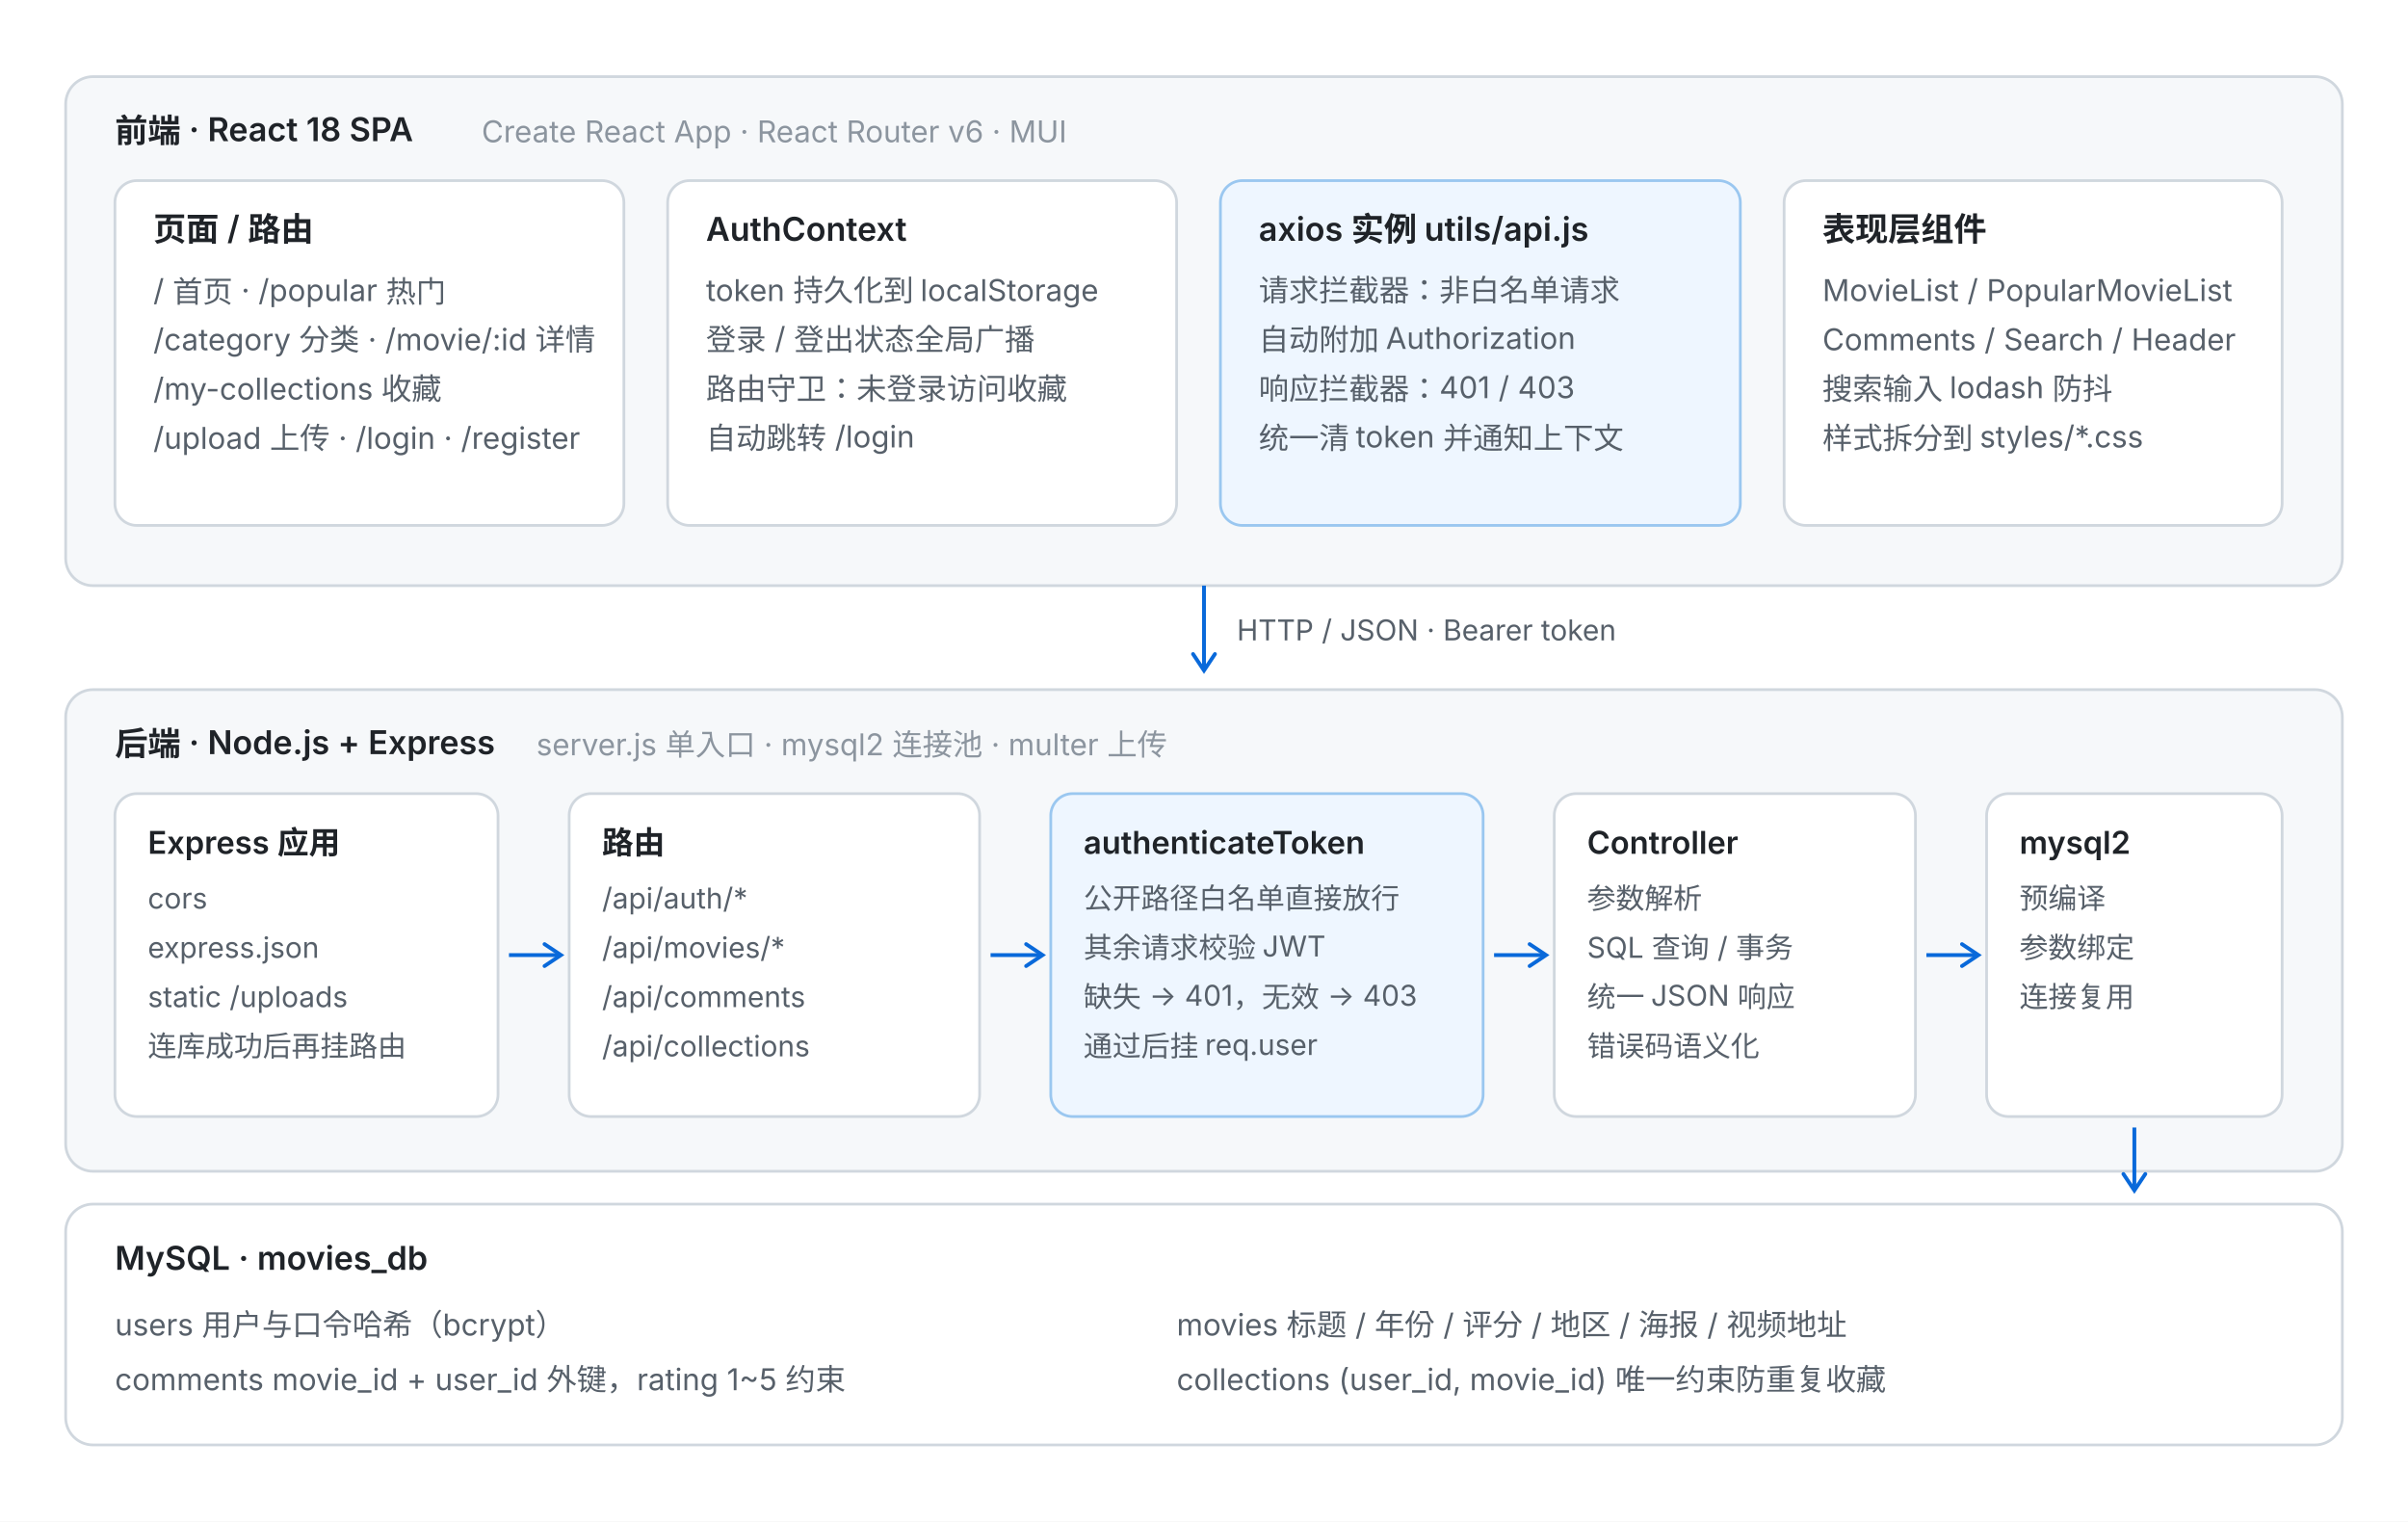
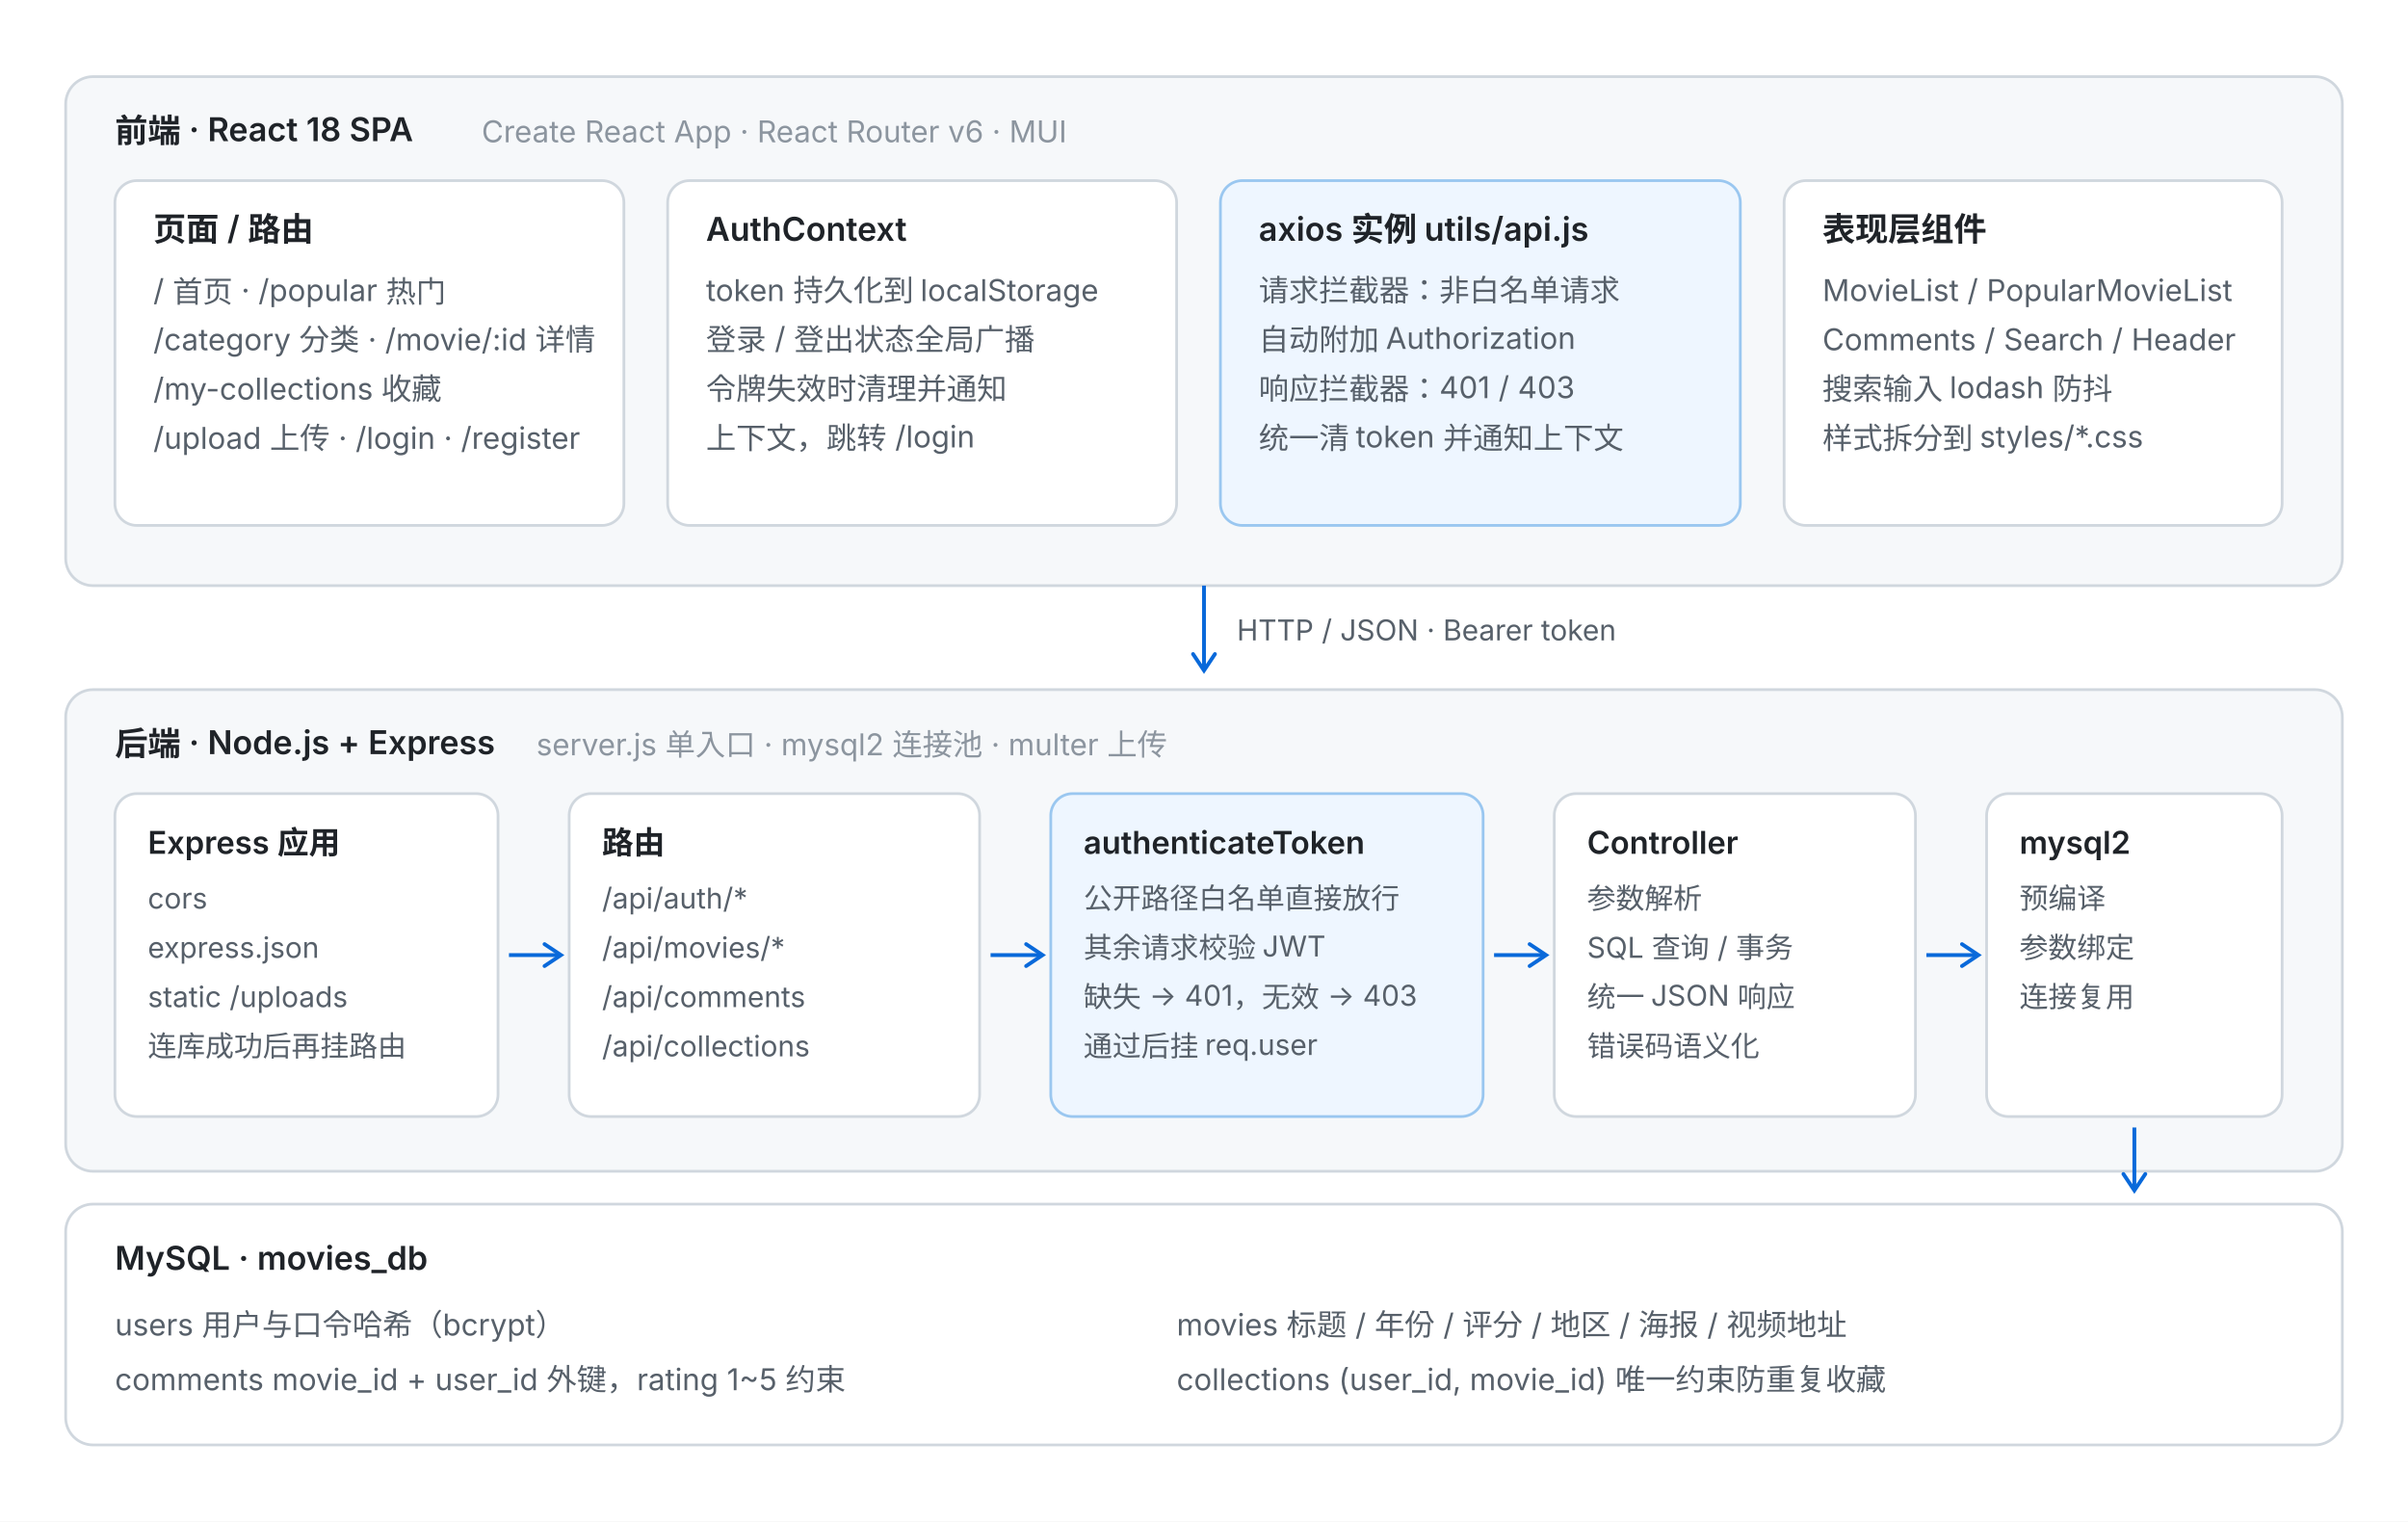
<svg xmlns="http://www.w3.org/2000/svg" viewBox="0 0 880 556" width="880" height="556" font-family="-apple-system, 'Segoe UI', 'Microsoft YaHei', sans-serif">
  <rect width="880" height="556" fill="#ffffff" />
  <rect x="24" y="28" width="832" height="186" rx="10" fill="#f6f8fa" stroke="#d0d7de" />
  <text x="42" y="52" font-size="12" font-weight="600" fill="#1f2328">前端 · React 18 SPA</text>
  <text x="176" y="52" font-size="11" fill="#8c959f">Create React App · React Router v6 · MUI</text>
  <rect x="42" y="66" width="186" height="126" rx="8" fill="#ffffff" stroke="#d0d7de" />
  <text x="56" y="88" font-size="12" font-weight="600" fill="#1f2328">页面 / 路由</text>
  <text x="56" y="110" font-size="11" fill="#57606a">/ 首页 · /popular 热门</text>
  <text x="56" y="128" font-size="11" fill="#57606a">/category 分类 · /movie/:id 详情</text>
  <text x="56" y="146" font-size="11" fill="#57606a">/my-collections 收藏</text>
  <text x="56" y="164" font-size="11" fill="#57606a">/upload 上传 · /login · /register</text>
  <rect x="244" y="66" width="186" height="126" rx="8" fill="#ffffff" stroke="#d0d7de" />
  <text x="258" y="88" font-size="12" font-weight="600" fill="#1f2328">AuthContext</text>
  <text x="258" y="110" font-size="11" fill="#57606a">token 持久化到 localStorage</text>
  <text x="258" y="128" font-size="11" fill="#57606a">登录 / 登出状态全局广播</text>
-   <text x="258" y="146" font-size="11" fill="#57606a">路由守卫：未登录访问收藏</text>
-   <text x="258" y="164" font-size="11" fill="#57606a">自动跳转 /login</text>
+   <text x="258" y="146" font-size="11" fill="#57606a">令牌失效时清理并通知</text>
+   <text x="258" y="164" font-size="11" fill="#57606a">上下文，跳转 /login</text>
  <rect x="446" y="66" width="190" height="126" rx="8" fill="#eef6ff" stroke="#9ac7f0" />
  <text x="460" y="88" font-size="12" font-weight="600" fill="#1f2328">axios 实例 utils/api.js</text>
  <text x="460" y="110" font-size="11" fill="#57606a">请求拦截器：非白名单请求</text>
  <text x="460" y="128" font-size="11" fill="#57606a">自动附加 Authorization</text>
  <text x="460" y="146" font-size="11" fill="#57606a">响应拦截器：401 / 403</text>
  <text x="460" y="164" font-size="11" fill="#57606a">统一清 token 并通知上下文</text>
  <rect x="652" y="66" width="182" height="126" rx="8" fill="#ffffff" stroke="#d0d7de" />
  <text x="666" y="88" font-size="12" font-weight="600" fill="#1f2328">表现层组件</text>
  <text x="666" y="110" font-size="11" fill="#57606a">MovieList / PopularMovieList</text>
  <text x="666" y="128" font-size="11" fill="#57606a">Comments / Search / Header</text>
  <text x="666" y="146" font-size="11" fill="#57606a">搜索输入 lodash 防抖</text>
  <text x="666" y="164" font-size="11" fill="#57606a">样式拆分到 styles/*.css</text>
  <path d="M440 214 L440 244" stroke="#0969da" stroke-width="1.4" fill="none" />
  <path d="M436 239 L440 245 L444 239" stroke="#0969da" stroke-width="1.4" fill="none" stroke-linecap="round" />
  <text x="452" y="234" font-size="10.5" fill="#57606a">HTTP / JSON · Bearer token</text>
  <rect x="24" y="252" width="832" height="176" rx="10" fill="#f6f8fa" stroke="#d0d7de" />
  <text x="42" y="276" font-size="12" font-weight="600" fill="#1f2328">后端 · Node.js + Express</text>
  <text x="196" y="276" font-size="11" fill="#8c959f">server.js 单入口 · mysql2 连接池 · multer 上传</text>
  <rect x="42" y="290" width="140" height="118" rx="8" fill="#ffffff" stroke="#d0d7de" />
  <text x="54" y="312" font-size="11.5" font-weight="600" fill="#1f2328">Express 应用</text>
  <text x="54" y="332" font-size="10.5" fill="#57606a">cors</text>
  <text x="54" y="350" font-size="10.5" fill="#57606a">express.json</text>
  <text x="54" y="368" font-size="10.5" fill="#57606a">static /uploads</text>
  <text x="54" y="386" font-size="10.5" fill="#57606a">连库成功后再挂路由</text>
  <path d="M186 349 L204 349" stroke="#0969da" stroke-width="1.4" fill="none" />
  <path d="M199 345 L205 349 L199 353" stroke="#0969da" stroke-width="1.4" fill="none" stroke-linecap="round" />
  <rect x="208" y="290" width="150" height="118" rx="8" fill="#ffffff" stroke="#d0d7de" />
  <text x="220" y="312" font-size="11.5" font-weight="600" fill="#1f2328">路由</text>
  <text x="220" y="332" font-size="10.5" fill="#57606a">/api/auth/*</text>
  <text x="220" y="350" font-size="10.5" fill="#57606a">/api/movies/*</text>
  <text x="220" y="368" font-size="10.5" fill="#57606a">/api/comments</text>
  <text x="220" y="386" font-size="10.5" fill="#57606a">/api/collections</text>
  <path d="M362 349 L380 349" stroke="#0969da" stroke-width="1.4" fill="none" />
  <path d="M375 345 L381 349 L375 353" stroke="#0969da" stroke-width="1.4" fill="none" stroke-linecap="round" />
  <rect x="384" y="290" width="158" height="118" rx="8" fill="#eef6ff" stroke="#9ac7f0" />
  <text x="396" y="312" font-size="11.5" font-weight="600" fill="#1f2328">authenticateToken</text>
  <text x="396" y="332" font-size="10.5" fill="#57606a">公开路径白名单直接放行</text>
  <text x="396" y="350" font-size="10.5" fill="#57606a">其余请求校验 JWT</text>
  <text x="396" y="368" font-size="10.5" fill="#57606a">缺失 → 401，无效 → 403</text>
  <text x="396" y="386" font-size="10.5" fill="#57606a">通过后挂 req.user</text>
  <path d="M546 349 L564 349" stroke="#0969da" stroke-width="1.4" fill="none" />
  <path d="M559 345 L565 349 L559 353" stroke="#0969da" stroke-width="1.4" fill="none" stroke-linecap="round" />
  <rect x="568" y="290" width="132" height="118" rx="8" fill="#ffffff" stroke="#d0d7de" />
  <text x="580" y="312" font-size="11.5" font-weight="600" fill="#1f2328">Controller</text>
  <text x="580" y="332" font-size="10.5" fill="#57606a">参数解析</text>
  <text x="580" y="350" font-size="10.5" fill="#57606a">SQL 查询 / 事务</text>
  <text x="580" y="368" font-size="10.5" fill="#57606a">统一 JSON 响应</text>
  <text x="580" y="386" font-size="10.5" fill="#57606a">错误码语义化</text>
  <path d="M704 349 L722 349" stroke="#0969da" stroke-width="1.4" fill="none" />
  <path d="M717 345 L723 349 L717 353" stroke="#0969da" stroke-width="1.4" fill="none" stroke-linecap="round" />
  <rect x="726" y="290" width="108" height="118" rx="8" fill="#ffffff" stroke="#d0d7de" />
  <text x="738" y="312" font-size="11.5" font-weight="600" fill="#1f2328">mysql2</text>
  <text x="738" y="332" font-size="10.5" fill="#57606a">预编译</text>
  <text x="738" y="350" font-size="10.5" fill="#57606a">参数绑定</text>
  <text x="738" y="368" font-size="10.5" fill="#57606a">连接复用</text>
  <path d="M780 412 L780 434" stroke="#0969da" stroke-width="1.4" fill="none" />
  <path d="M776 429 L780 435 L784 429" stroke="#0969da" stroke-width="1.4" fill="none" stroke-linecap="round" />
  <rect x="24" y="440" width="832" height="88" rx="10" fill="#ffffff" stroke="#d0d7de" />
  <text x="42" y="464" font-size="12" font-weight="600" fill="#1f2328">MySQL · movies_db</text>
  <text x="42" y="488" font-size="11" fill="#57606a">users  用户与口令哈希（bcrypt）</text>
  <text x="42" y="508" font-size="11" fill="#57606a">comments  movie_id + user_id 外键，rating 1~5 约束</text>
  <text x="430" y="488" font-size="11" fill="#57606a">movies  标题 / 年份 / 评分 / 地区 / 海报 / 视频地址</text>
  <text x="430" y="508" font-size="11" fill="#57606a">collections  (user_id, movie_id) 唯一约束防重复收藏</text>
</svg>
